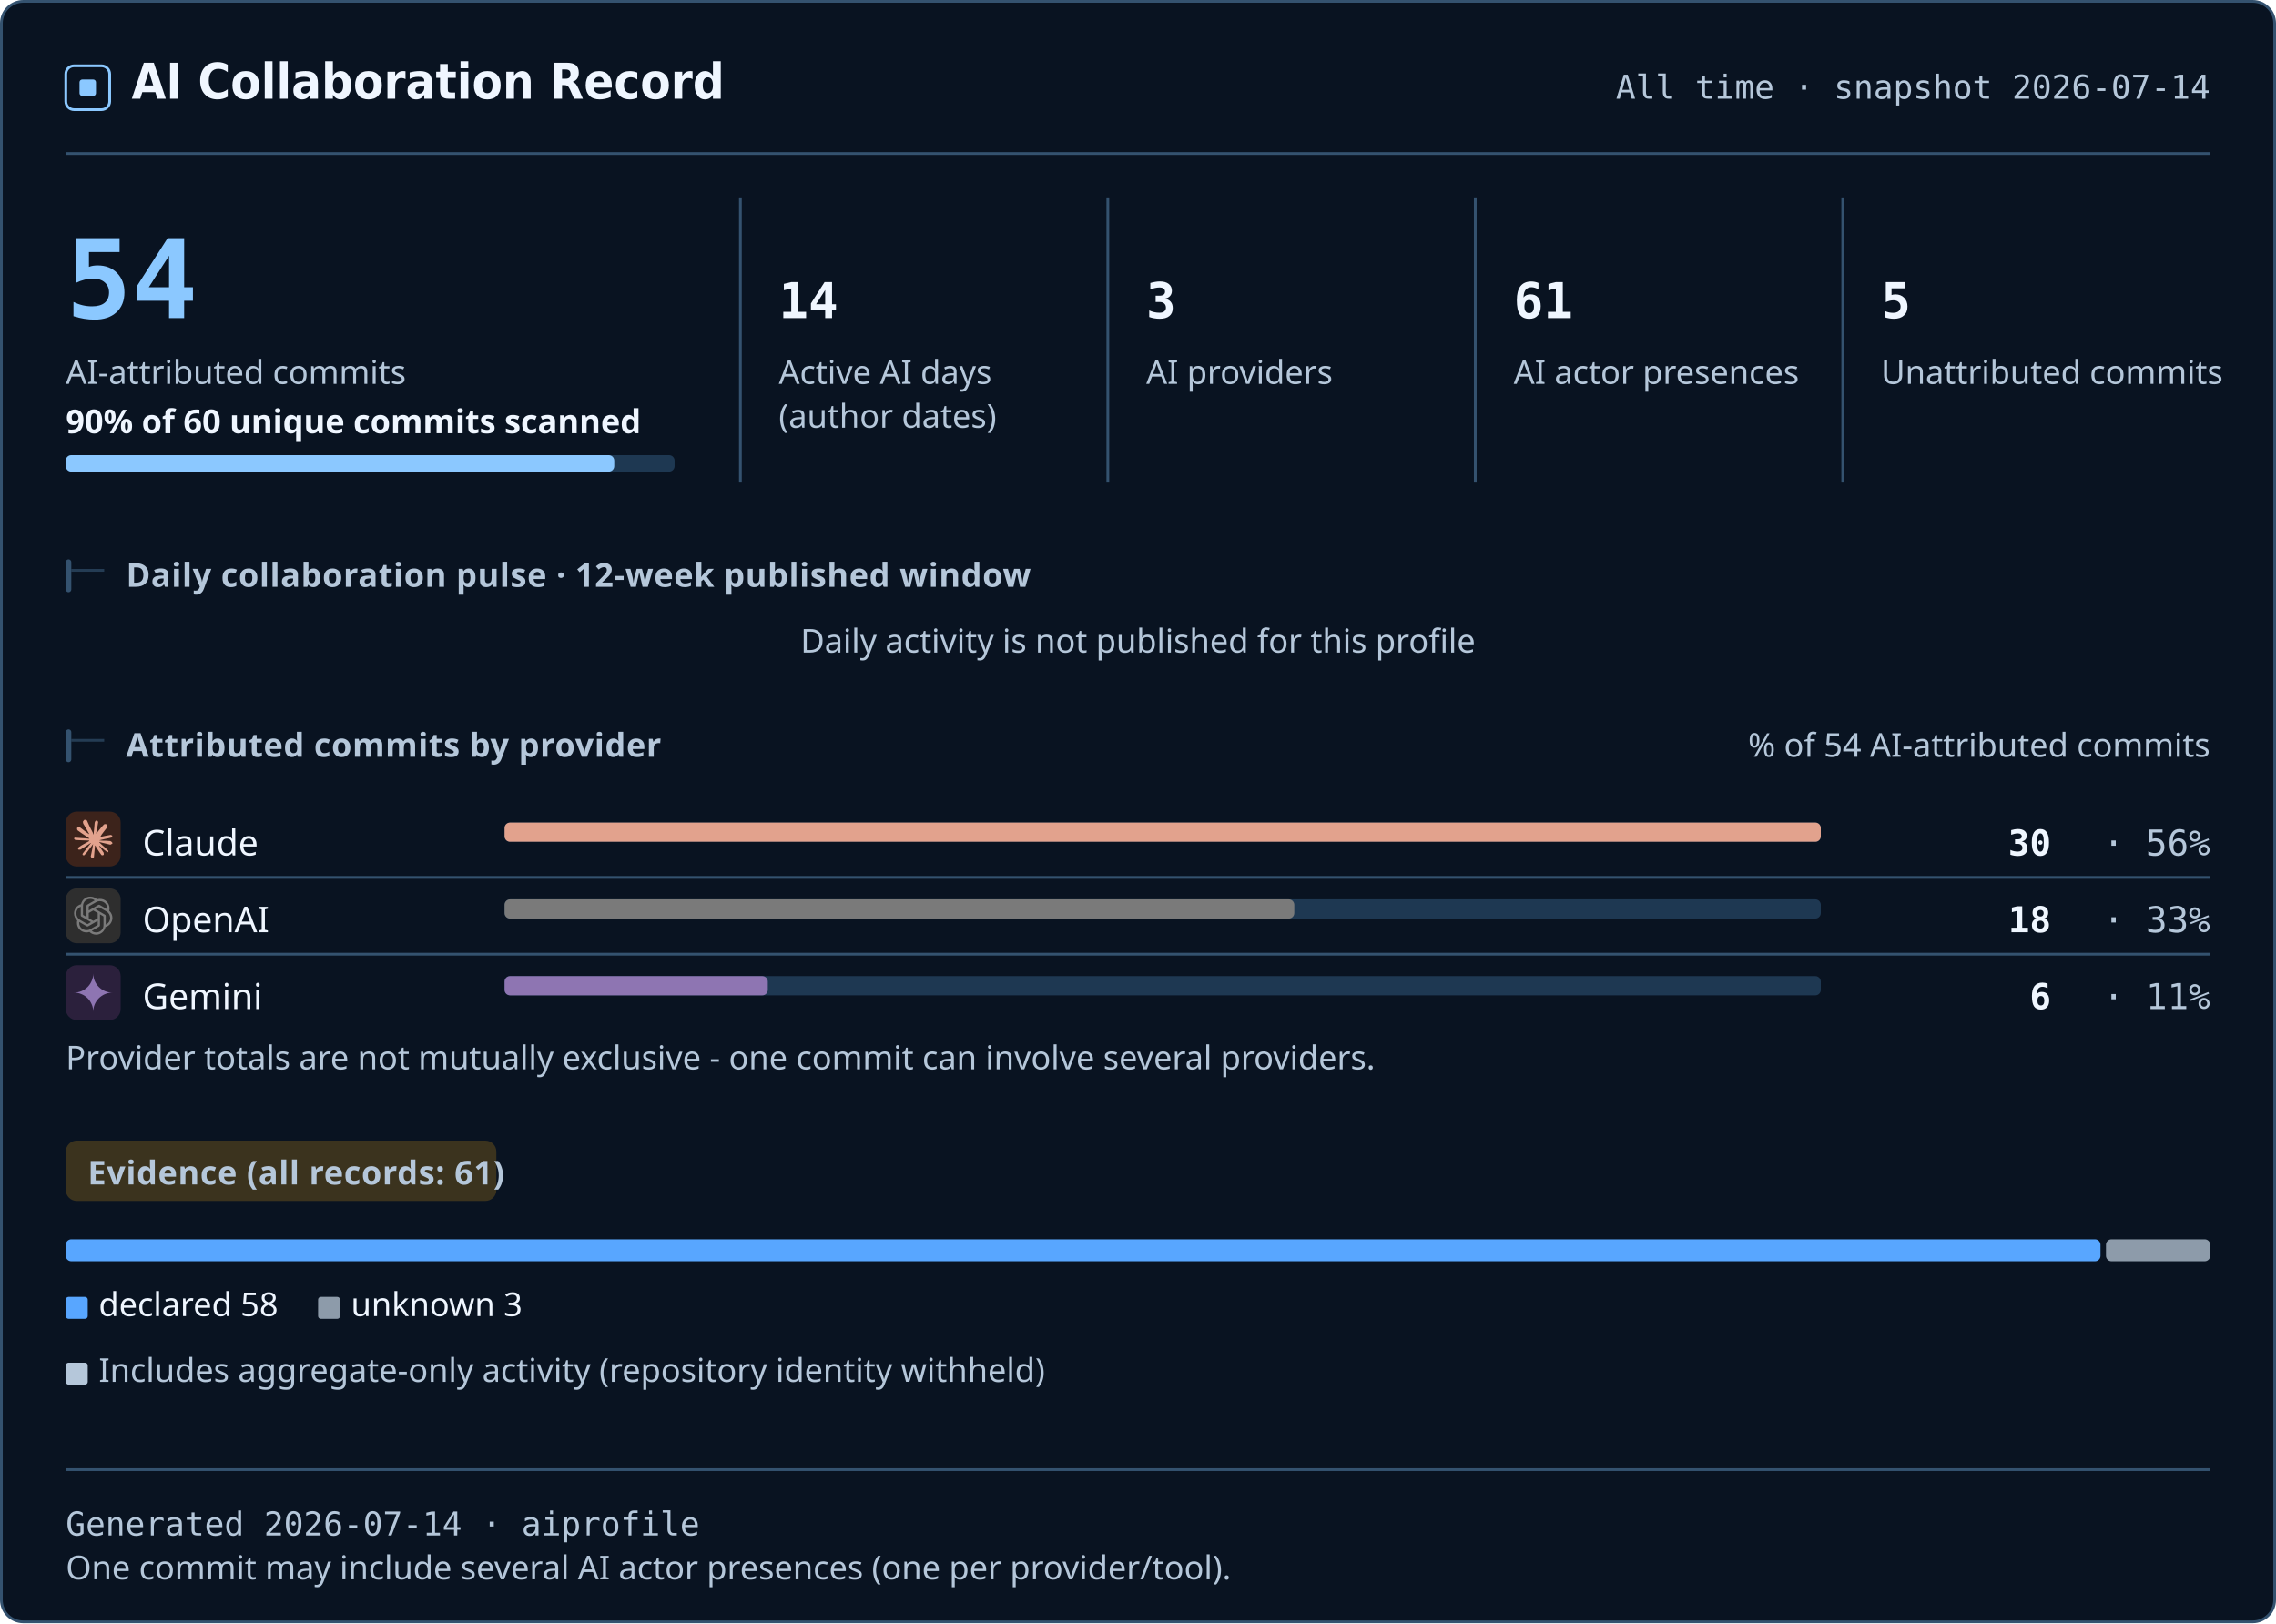
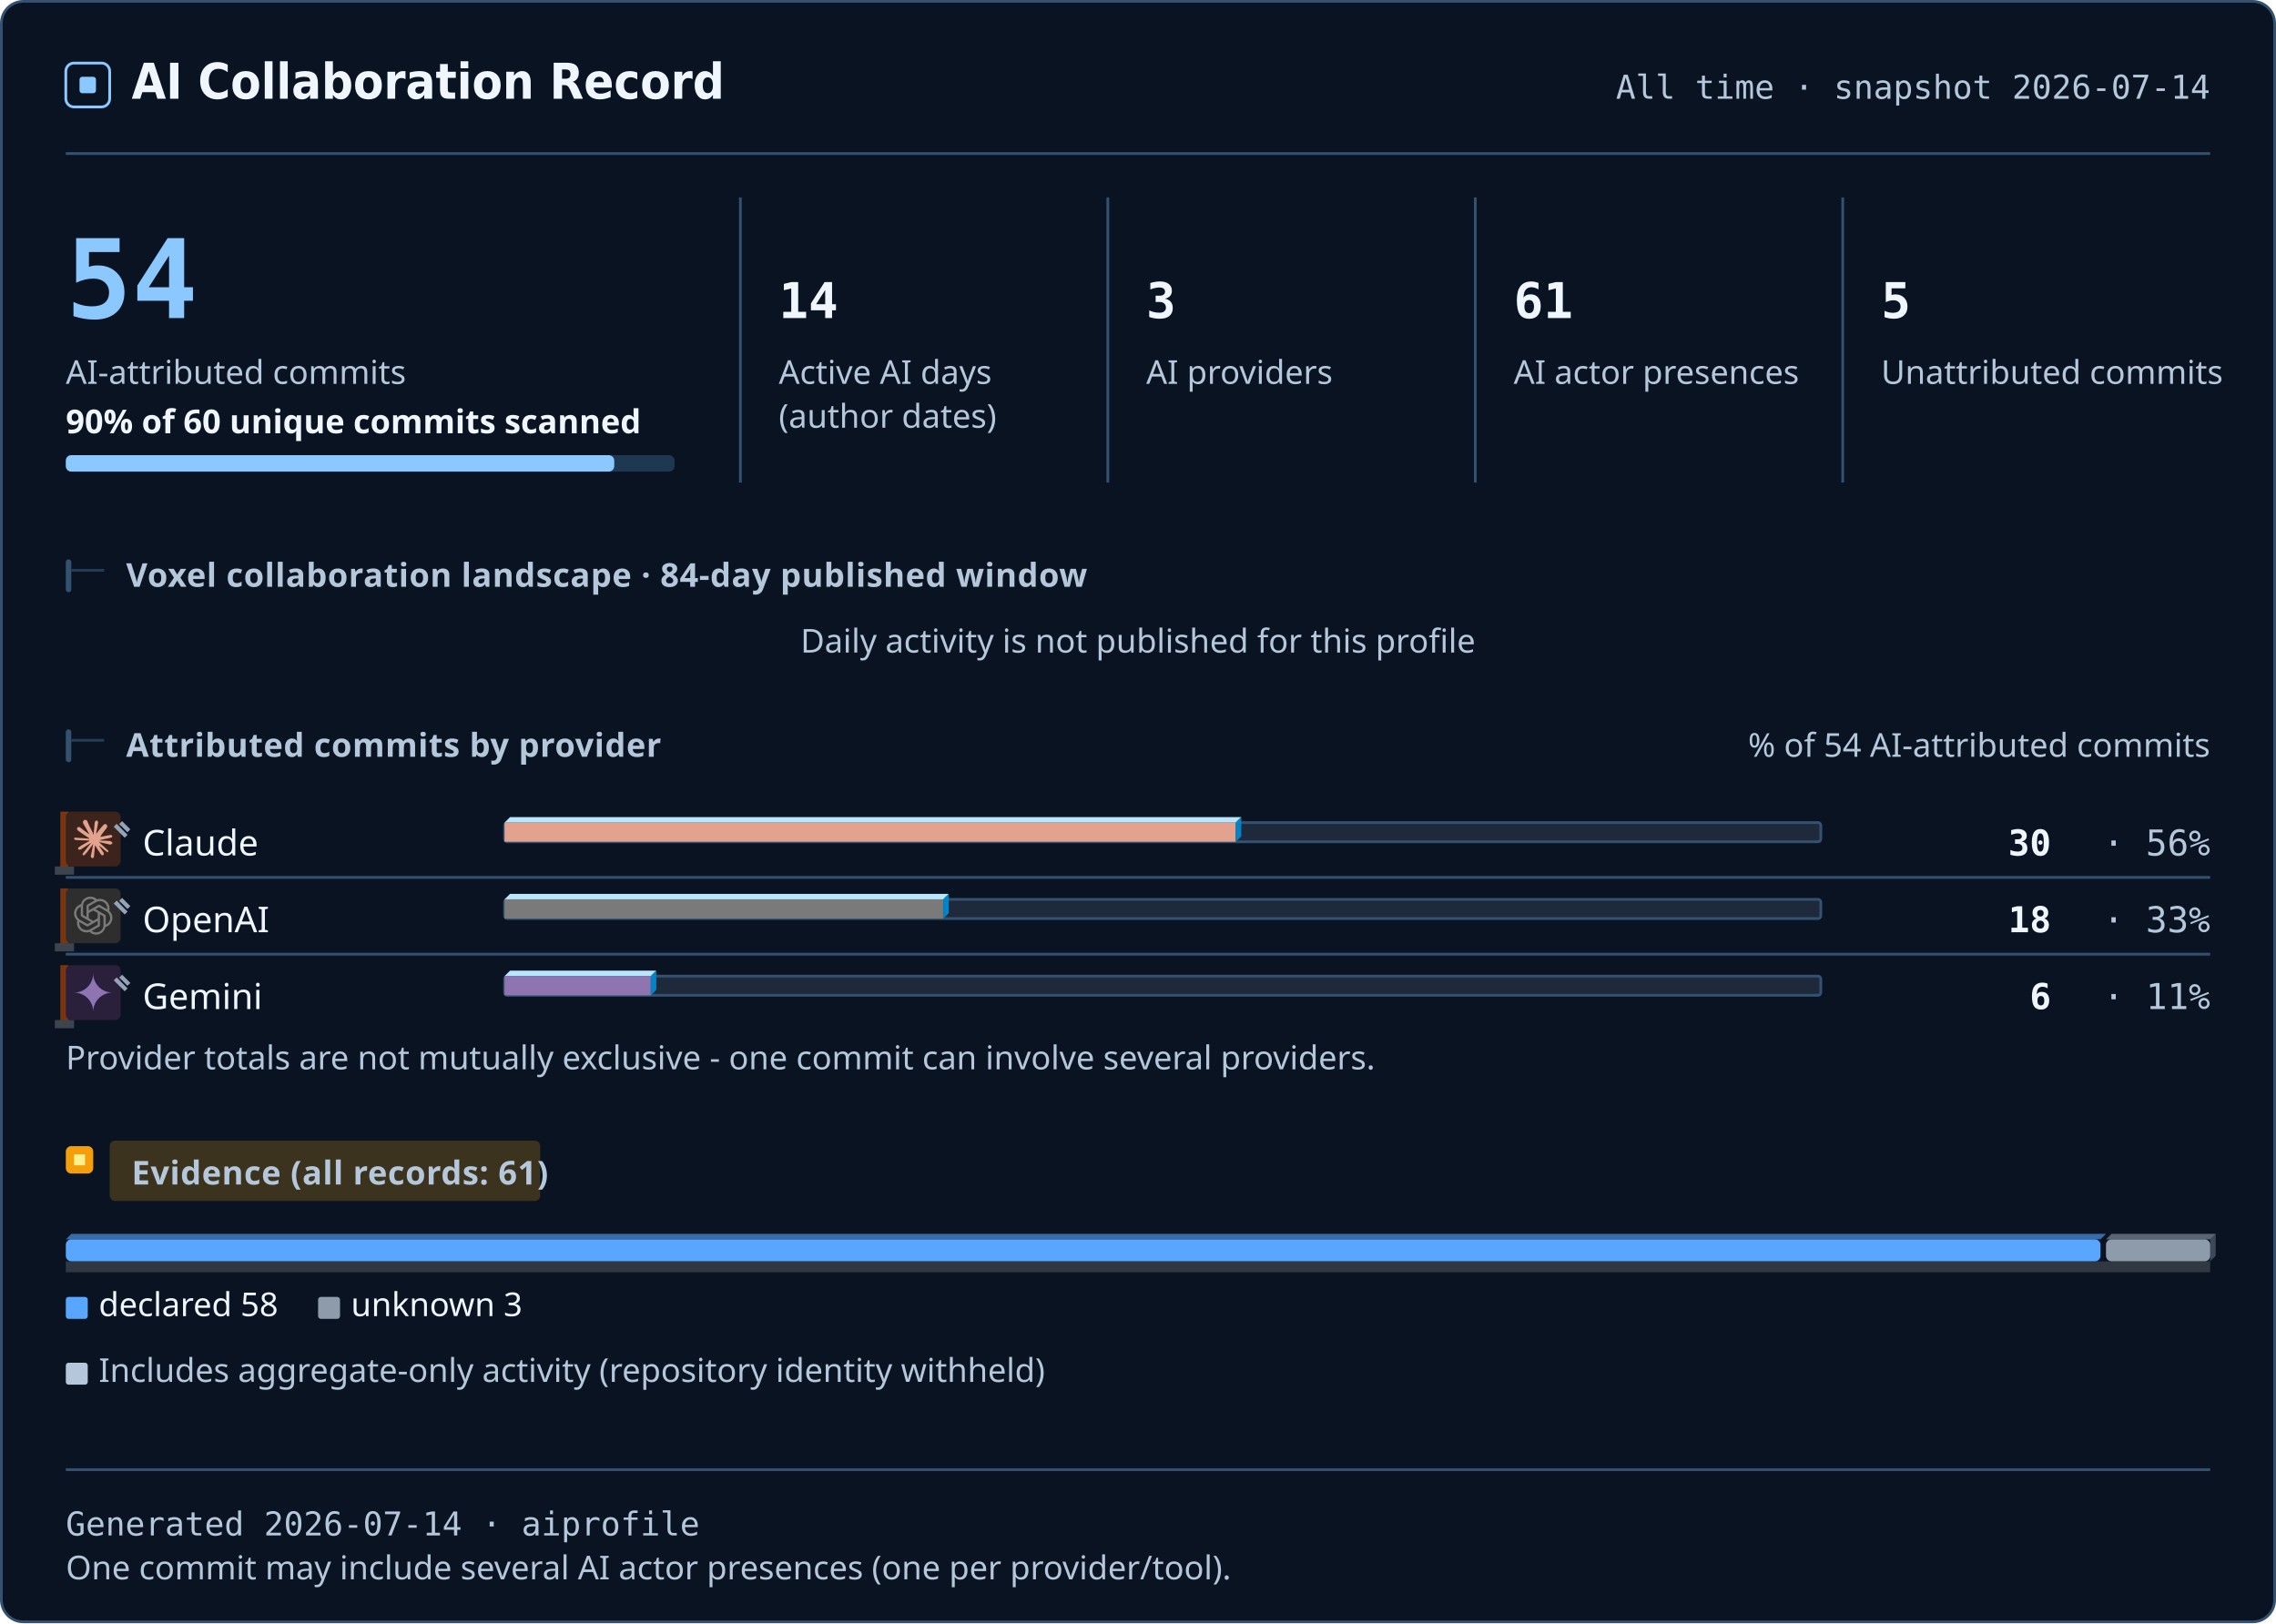
<svg xmlns="http://www.w3.org/2000/svg" width="830" height="592" viewBox="0 0 830 592" role="img" aria-labelledby="aiprofileSummaryTitle aiprofileSummaryDesc">
  <rect x="0.5" y="0.5" width="829" height="591" rx="8" fill="#091321" stroke="#34526f" stroke-width="1" />
-   <rect x="24" y="24" width="16" height="16" rx="3" fill="#091321" stroke="#8bc8ff" stroke-width="1" />
-   <rect x="29" y="29" width="6" height="6" rx="1" fill="#8bc8ff" />
+   <rect x="24" y="23" width="16" height="16" rx="3" fill="#091321" stroke="#8bc8ff" stroke-width="1" />
+   <rect x="29" y="28" width="6" height="6" rx="1" fill="#8bc8ff" />
  <text x="48" y="36" font-family="'IBM Plex Sans Condensed', 'Aptos Display', 'Segoe UI', 'DejaVu Sans Condensed', sans-serif" font-size="18" font-weight="600" fill="#eff6ff" text-anchor="start">AI Collaboration Record</text>
  <text x="806" y="36" font-family="'IBM Plex Mono', 'Cascadia Mono', 'SFMono-Regular', 'DejaVu Sans Mono', Consolas, monospace" font-size="12" font-weight="400" fill="#b5c7da" text-anchor="end">All time · snapshot 2026-07-14</text>
  <line x1="24" y1="56" x2="806" y2="56" stroke="#34526f" />
  <text x="24" y="116" font-family="'IBM Plex Mono', 'Cascadia Mono', 'SFMono-Regular', 'DejaVu Sans Mono', Consolas, monospace" font-size="40" font-weight="700" fill="#8bc8ff" text-anchor="start">54</text>
  <text x="24" y="140" font-family="'IBM Plex Sans', 'Aptos', 'Segoe UI', 'Noto Sans', 'DejaVu Sans', sans-serif" font-size="12" font-weight="400" fill="#b5c7da" text-anchor="start">AI-attributed commits</text>
  <text x="24" y="158" font-family="'IBM Plex Sans', 'Aptos', 'Segoe UI', 'Noto Sans', 'DejaVu Sans', sans-serif" font-size="12" font-weight="600" fill="#eff6ff" text-anchor="start">90% of 60 unique commits scanned</text>
  <rect x="24" y="166" width="222" height="6" rx="2" fill="#1e3852" />
  <rect x="24" y="166" width="200" height="6" rx="2" fill="#8bc8ff" />
  <line x1="270" y1="72" x2="270" y2="176" stroke="#34526f" />
  <text x="284" y="116" font-family="'IBM Plex Mono', 'Cascadia Mono', 'SFMono-Regular', 'DejaVu Sans Mono', Consolas, monospace" font-size="18" font-weight="600" fill="#eff6ff" text-anchor="start">14</text>
  <text x="284" y="140" font-family="'IBM Plex Sans', 'Aptos', 'Segoe UI', 'Noto Sans', 'DejaVu Sans', sans-serif" font-size="12" font-weight="400" fill="#b5c7da" text-anchor="start">Active AI days</text>
  <text x="284" y="156" font-family="'IBM Plex Sans', 'Aptos', 'Segoe UI', 'Noto Sans', 'DejaVu Sans', sans-serif" font-size="12" font-weight="400" fill="#b5c7da" text-anchor="start">(author dates)</text>
  <line x1="404" y1="72" x2="404" y2="176" stroke="#34526f" />
  <text x="418" y="116" font-family="'IBM Plex Mono', 'Cascadia Mono', 'SFMono-Regular', 'DejaVu Sans Mono', Consolas, monospace" font-size="18" font-weight="600" fill="#eff6ff" text-anchor="start">3</text>
  <text x="418" y="140" font-family="'IBM Plex Sans', 'Aptos', 'Segoe UI', 'Noto Sans', 'DejaVu Sans', sans-serif" font-size="12" font-weight="400" fill="#b5c7da" text-anchor="start">AI providers</text>
  <line x1="538" y1="72" x2="538" y2="176" stroke="#34526f" />
  <text x="552" y="116" font-family="'IBM Plex Mono', 'Cascadia Mono', 'SFMono-Regular', 'DejaVu Sans Mono', Consolas, monospace" font-size="18" font-weight="600" fill="#eff6ff" text-anchor="start">61</text>
  <text x="552" y="140" font-family="'IBM Plex Sans', 'Aptos', 'Segoe UI', 'Noto Sans', 'DejaVu Sans', sans-serif" font-size="12" font-weight="400" fill="#b5c7da" text-anchor="start">AI actor presences</text>
  <line x1="672" y1="72" x2="672" y2="176" stroke="#34526f" />
  <text x="686" y="116" font-family="'IBM Plex Mono', 'Cascadia Mono', 'SFMono-Regular', 'DejaVu Sans Mono', Consolas, monospace" font-size="18" font-weight="600" fill="#eff6ff" text-anchor="start">5</text>
  <text x="686" y="140" font-family="'IBM Plex Sans', 'Aptos', 'Segoe UI', 'Noto Sans', 'DejaVu Sans', sans-serif" font-size="12" font-weight="400" fill="#b5c7da" text-anchor="start">Unattributed commits</text>
  <rect x="24" y="204" width="2" height="12" rx="1" fill="#34526f" />
  <line x1="26" y1="208" x2="38" y2="208" stroke="#34526f" stroke-opacity="0.65" />
-   <text x="46" y="214" font-family="'IBM Plex Sans', 'Aptos', 'Segoe UI', 'Noto Sans', 'DejaVu Sans', sans-serif" font-size="12" font-weight="600" fill="#b5c7da" text-anchor="start" letter-spacing="0.2">Daily collaboration pulse · 12-week published window</text>
+   <text x="46" y="214" font-family="'IBM Plex Sans', 'Aptos', 'Segoe UI', 'Noto Sans', 'DejaVu Sans', sans-serif" font-size="12" font-weight="600" fill="#b5c7da" text-anchor="start" letter-spacing="0.2">Voxel collaboration landscape · 84-day published window</text>
  <text x="415" y="238" font-family="'IBM Plex Sans', 'Aptos', 'Segoe UI', 'Noto Sans', 'DejaVu Sans', sans-serif" font-size="12" font-weight="400" fill="#b5c7da" text-anchor="middle">Daily activity is not published for this profile</text>
  <rect x="24" y="266" width="2" height="12" rx="1" fill="#34526f" />
  <line x1="26" y1="270" x2="38" y2="270" stroke="#34526f" stroke-opacity="0.65" />
  <text x="46" y="276" font-family="'IBM Plex Sans', 'Aptos', 'Segoe UI', 'Noto Sans', 'DejaVu Sans', sans-serif" font-size="12" font-weight="600" fill="#b5c7da" text-anchor="start" letter-spacing="0.2">Attributed commits by provider</text>
  <text x="806" y="276" font-family="'IBM Plex Sans', 'Aptos', 'Segoe UI', 'Noto Sans', 'DejaVu Sans', sans-serif" font-size="12" font-weight="400" fill="#b5c7da" text-anchor="end">% of 54 AI-attributed commits</text>
-   <rect x="24" y="296" width="20" height="20" rx="4" fill="#3C231B" />
+   <rect x="22" y="296" width="3" height="22" rx="0" fill="#78350f" />
+   <rect x="20" y="316" width="7" height="3" rx="0" fill="#3d444d" />
+   <rect x="24" y="296" width="20" height="20" rx="2" fill="#3C231B" />
  <path d="m4.714 15.956 4.717-2.647.079-.231-.079-.128h-.231l-.789-.049-2.696-.073-2.337-.097-2.265-.121-.571-.121-.534-.704.055-.352.48-.322.686.061 1.518.103 2.277.158 1.651.097 2.447.255h.389l.055-.158-.134-.097-.103-.097L6.973 9.836l-2.55-1.688-1.336-.971-.723-.492-.364-.461-.158-1.008.656-.723.88.061.225.061.892.686 1.906 1.475 2.489 1.834.364.303.146-.103.018-.073-.164-.273-1.354-2.447-1.445-2.489-.643-1.032-.17-.619c-.061-.255-.103-.467-.103-.729L6.287.134 6.7 0l.996.134.419.364.619 1.415 1.002 2.228 1.554 3.03.455.898.243.832.091.255h.158v-.146l.128-1.706.237-2.095.231-2.696.079-.759.376-.911.747-.492.583.279.48.686-.067.443-.285 1.852-.559 2.902-.364 1.943h.212l.243-.243.984-1.305 1.651-2.064.729-.82.85-.905.546-.431h1.032l.759 1.129-.34 1.166-1.062 1.348-.88 1.141-1.263 1.7-.789 1.36.073.109.188-.018 2.853-.607 1.542-.279 1.84-.316.832.389.091.395-.328.807-1.967.486-2.307.461-3.436.814-.043.03.049.061 1.548.146.662.036h1.621l3.018.225.789.522.474.638-.079.486-1.214.619-1.639-.389-3.825-.911-1.311-.328h-.182v.109l1.093 1.069 2.003 1.809 2.507 2.331.128.577-.322.455-.34-.049-2.204-1.657-.85-.747-1.925-1.621h-.128v.17l.443.65 2.344 3.521.121 1.081-.17.352-.607.212-.668-.121-1.372-1.925L14.38 17.959l-1.141-1.943-.14.079-.674 7.255-.316.37-.729.279-.607-.461-.322-.747.322-1.475.389-1.925.316-1.53.285-1.9.17-.631-.012-.043-.14.018-1.433 1.967-2.18 2.945-1.724 1.846-.413.164-.716-.37.067-.662.401-.589 2.386-3.036 1.439-1.882.929-1.087-.006-.158h-.055l-6.338 4.116-1.129.146-.486-.455.061-.747.231-.243 1.906-1.311Z" fill="#E2A28D" transform="translate(27,299) scale(0.583333)" />
+   <path d="M 42 301 L 46 305 M 44 300 L 47 303" stroke="#94a3b8" stroke-width="1.5" />
  <text x="52" y="312" font-family="'IBM Plex Sans', 'Aptos', 'Segoe UI', 'Noto Sans', 'DejaVu Sans', sans-serif" font-size="13" font-weight="400" fill="#eff6ff" text-anchor="start">Claude</text>
-   <rect x="184" y="300" width="480" height="7" rx="2" fill="#1e3852" />
-   <rect x="184" y="300" width="480" height="7" rx="2" fill="#E2A28D" />
+   <rect x="184" y="300" width="480" height="7" rx="1" fill="#1e293b" stroke="#34526f" stroke-width="1" />
+   <path d="M 184 300 L 186 298 L 452.667 298 L 450.667 300 Z" fill="#bae6fd" />
+   <rect class="provider-quantity" x="184" y="300" width="266.667" height="7" fill="#E2A28D" />
+   <path d="M 450.667 300 L 452.667 298 L 452.667 305 L 450.667 307 Z" fill="#0284c7" />
  <text x="748" y="312" font-family="'IBM Plex Mono', 'Cascadia Mono', 'SFMono-Regular', 'DejaVu Sans Mono', Consolas, monospace" font-size="13" text-anchor="end">
    <tspan fill="#eff6ff" font-weight="600">30</tspan>
  </text>
  <text x="806" y="312" font-family="'IBM Plex Mono', 'Cascadia Mono', 'SFMono-Regular', 'DejaVu Sans Mono', Consolas, monospace" font-size="13" text-anchor="end">
    <tspan fill="#b5c7da" font-weight="400"> · 56%</tspan>
  </text>
  <line x1="24" y1="320" x2="806" y2="320" stroke="#34526f" />
-   <rect x="24" y="324" width="20" height="20" rx="4" fill="#2E2E2E" />
+   <rect x="22" y="324" width="3" height="22" rx="0" fill="#78350f" />
+   <rect x="20" y="344" width="7" height="3" rx="0" fill="#3d444d" />
+   <rect x="24" y="324" width="20" height="20" rx="2" fill="#2E2E2E" />
  <path d="M9.205 8.658v-2.26c0-.19.072-.333.238-.428l4.543-2.616c.619-.357 1.356-.523 2.117-.523 2.854 0 4.662 2.212 4.662 4.566 0 .167 0 .357-.024.547l-4.71-2.759a.797.797 0 00-.856 0l-5.97 3.473zm10.609 8.8V12.06c0-.333-.143-.57-.429-.737l-5.97-3.473 1.95-1.118a.433.433 0 01.476 0l4.543 2.617c1.309.76 2.189 2.378 2.189 3.948 0 1.808-1.07 3.473-2.76 4.163zM7.802 12.703l-1.95-1.142c-.167-.095-.239-.238-.239-.428V5.899c0-2.545 1.95-4.472 4.591-4.472 1 0 1.927.333 2.712.928L8.23 5.067c-.285.166-.428.404-.428.737v6.898zM12 15.128l-2.795-1.57v-3.33L12 8.658l2.795 1.57v3.33L12 15.128zm1.796 7.23c-1 0-1.927-.332-2.712-.927l4.686-2.712c.285-.166.428-.404.428-.737v-6.898l1.974 1.142c.167.095.238.238.238.428v5.233c0 2.545-1.974 4.472-4.614 4.472zm-5.637-5.303l-4.544-2.617c-1.308-.761-2.188-2.378-2.188-3.948A4.482 4.482 0 014.21 6.327v5.423c0 .333.143.571.428.738l5.947 3.449-1.95 1.118a.432.432 0 01-.476 0zm-.262 3.9c-2.688 0-4.662-2.021-4.662-4.519 0-.19.024-.38.047-.57l4.686 2.71c.286.167.571.167.856 0l5.97-3.448v2.26c0 .19-.07.333-.237.428l-4.543 2.616c-.619.357-1.356.523-2.117.523zm5.899 2.83a5.947 5.947 0 005.827-4.756C22.287 18.339 24 15.84 24 13.296c0-1.665-.713-3.282-1.998-4.448.119-.5.19-.999.19-1.498 0-3.401-2.759-5.947-5.946-5.947-.642 0-1.26.095-1.88.31A5.962 5.962 0 0010.205 0a5.947 5.947 0 00-5.827 4.757C1.713 5.447 0 7.945 0 10.49c0 1.666.713 3.283 1.998 4.448-.119.5-.19 1-.19 1.499 0 3.401 2.759 5.946 5.946 5.946.642 0 1.26-.095 1.88-.309a5.96 5.96 0 004.162 1.713z" fill="#7A7A7A" transform="translate(27,327) scale(0.583333)" />
+   <path d="M 42 329 L 46 333 M 44 328 L 47 331" stroke="#94a3b8" stroke-width="1.5" />
  <text x="52" y="340" font-family="'IBM Plex Sans', 'Aptos', 'Segoe UI', 'Noto Sans', 'DejaVu Sans', sans-serif" font-size="13" font-weight="400" fill="#eff6ff" text-anchor="start">OpenAI</text>
-   <rect x="184" y="328" width="480" height="7" rx="2" fill="#1e3852" />
-   <rect x="184" y="328" width="288" height="7" rx="2" fill="#7A7A7A" />
+   <rect x="184" y="328" width="480" height="7" rx="1" fill="#1e293b" stroke="#34526f" stroke-width="1" />
+   <path d="M 184 328 L 186 326 L 346.0 326 L 344.0 328 Z" fill="#bae6fd" />
+   <rect class="provider-quantity" x="184" y="328" width="160" height="7" fill="#7A7A7A" />
+   <path d="M 344.0 328 L 346.0 326 L 346.0 333 L 344.0 335 Z" fill="#0284c7" />
  <text x="748" y="340" font-family="'IBM Plex Mono', 'Cascadia Mono', 'SFMono-Regular', 'DejaVu Sans Mono', Consolas, monospace" font-size="13" text-anchor="end">
    <tspan fill="#eff6ff" font-weight="600">18</tspan>
  </text>
  <text x="806" y="340" font-family="'IBM Plex Mono', 'Cascadia Mono', 'SFMono-Regular', 'DejaVu Sans Mono', Consolas, monospace" font-size="13" text-anchor="end">
    <tspan fill="#b5c7da" font-weight="400"> · 33%</tspan>
  </text>
  <line x1="24" y1="348" x2="806" y2="348" stroke="#34526f" />
-   <rect x="24" y="352" width="20" height="20" rx="4" fill="#2B203C" />
+   <rect x="22" y="352" width="3" height="22" rx="0" fill="#78350f" />
+   <rect x="20" y="372" width="7" height="3" rx="0" fill="#3d444d" />
+   <rect x="24" y="352" width="20" height="20" rx="2" fill="#2B203C" />
  <path d="M11.04 19.32Q12 21.51 12 24q0-2.49.93-4.68.96-2.19 2.58-3.81t3.81-2.55Q21.51 12 24 12q-2.49 0-4.68-.93a12.3 12.3 0 0 1-3.81-2.58 12.3 12.3 0 0 1-2.58-3.81Q12 2.49 12 0q0 2.49-.96 4.68-.93 2.19-2.55 3.81a12.3 12.3 0 0 1-3.81 2.58Q2.49 12 0 12q2.49 0 4.68.96 2.19.93 3.81 2.55t2.55 3.81" fill="#8E75B2" transform="translate(27,355) scale(0.583333)" />
+   <path d="M 42 357 L 46 361 M 44 356 L 47 359" stroke="#94a3b8" stroke-width="1.5" />
  <text x="52" y="368" font-family="'IBM Plex Sans', 'Aptos', 'Segoe UI', 'Noto Sans', 'DejaVu Sans', sans-serif" font-size="13" font-weight="400" fill="#eff6ff" text-anchor="start">Gemini</text>
-   <rect x="184" y="356" width="480" height="7" rx="2" fill="#1e3852" />
-   <rect x="184" y="356" width="96" height="7" rx="2" fill="#8E75B2" />
+   <rect x="184" y="356" width="480" height="7" rx="1" fill="#1e293b" stroke="#34526f" stroke-width="1" />
+   <path d="M 184 356 L 186 354 L 239.333 354 L 237.333 356 Z" fill="#bae6fd" />
+   <rect class="provider-quantity" x="184" y="356" width="53.333" height="7" fill="#8E75B2" />
+   <path d="M 237.333 356 L 239.333 354 L 239.333 361 L 237.333 363 Z" fill="#0284c7" />
  <text x="748" y="368" font-family="'IBM Plex Mono', 'Cascadia Mono', 'SFMono-Regular', 'DejaVu Sans Mono', Consolas, monospace" font-size="13" text-anchor="end">
    <tspan fill="#eff6ff" font-weight="600">6</tspan>
  </text>
  <text x="806" y="368" font-family="'IBM Plex Mono', 'Cascadia Mono', 'SFMono-Regular', 'DejaVu Sans Mono', Consolas, monospace" font-size="13" text-anchor="end">
    <tspan fill="#b5c7da" font-weight="400"> · 11%</tspan>
  </text>
  <text x="24" y="390" font-family="'IBM Plex Sans', 'Aptos', 'Segoe UI', 'Noto Sans', 'DejaVu Sans', sans-serif" font-size="12" font-weight="400" fill="#b5c7da" text-anchor="start">Provider totals are not mutually exclusive - one commit can involve several providers.</text>
-   <rect x="24" y="416" width="157" height="22" rx="4" fill="#3b331e" />
-   <text x="32" y="432" font-family="'IBM Plex Sans', 'Aptos', 'Segoe UI', 'Noto Sans', 'DejaVu Sans', sans-serif" font-size="12" font-weight="600" fill="#b5c7da" text-anchor="start" letter-spacing="0.2">Evidence (all records: 61)</text>
+   <rect x="24" y="418" width="10" height="10" fill="#f59e0b" rx="2" />
+   <rect x="27" y="421" width="4" height="4" fill="#fef08a" />
+   <rect x="40" y="416" width="157" height="22" rx="2" fill="#3b331e" />
+   <text x="48" y="432" font-family="'IBM Plex Sans', 'Aptos', 'Segoe UI', 'Noto Sans', 'DejaVu Sans', sans-serif" font-size="12" font-weight="600" fill="#b5c7da" text-anchor="start" letter-spacing="0.2">Evidence (all records: 61)</text>
+   <rect x="24" y="460" width="782" height="4" fill="#3d444d" opacity="0.75" />
+   <path d="M 24 452 L 26 450 L 768 450 L 766 452 Z" fill="#58a6ff" opacity="0.6" />
  <rect x="24" y="452" width="742" height="8" rx="2" fill="#58a6ff" />
+   <path d="M 768 452 L 770 450 L 808 450 L 806 452 Z" fill="#8d9baa" opacity="0.6" />
  <rect x="768" y="452" width="38" height="8" rx="2" fill="#8d9baa" />
+   <path d="M 806 452 L 808 450 L 808 458 L 806 460 Z" fill="#8d9baa" opacity="0.4" />
  <rect x="24" y="473" width="8" height="8" rx="1" fill="#58a6ff" />
  <text x="36" y="480" font-family="'IBM Plex Sans', 'Aptos', 'Segoe UI', 'Noto Sans', 'DejaVu Sans', sans-serif" font-size="12" font-weight="400" fill="#eff6ff" text-anchor="start">declared 58</text>
  <rect x="116" y="473" width="8" height="8" rx="1" fill="#8d9baa" />
  <text x="128" y="480" font-family="'IBM Plex Sans', 'Aptos', 'Segoe UI', 'Noto Sans', 'DejaVu Sans', sans-serif" font-size="12" font-weight="400" fill="#eff6ff" text-anchor="start">unknown 3</text>
  <rect x="24" y="497" width="8" height="8" rx="1" fill="#b5c7da" />
  <text x="36" y="504" font-family="'IBM Plex Sans', 'Aptos', 'Segoe UI', 'Noto Sans', 'DejaVu Sans', sans-serif" font-size="12" font-weight="400" fill="#b5c7da" text-anchor="start">Includes aggregate-only activity (repository identity withheld)</text>
  <line x1="24" y1="536" x2="806" y2="536" stroke="#34526f" />
  <text x="24" y="560" font-family="'IBM Plex Mono', 'Cascadia Mono', 'SFMono-Regular', 'DejaVu Sans Mono', Consolas, monospace" font-size="12" font-weight="400" fill="#b5c7da" text-anchor="start">Generated 2026-07-14 · aiprofile</text>
  <text x="24" y="576" font-family="'IBM Plex Sans', 'Aptos', 'Segoe UI', 'Noto Sans', 'DejaVu Sans', sans-serif" font-size="12" font-weight="400" fill="#b5c7da" text-anchor="start">One commit may include several AI actor presences (one per provider/tool).</text>
</svg>
